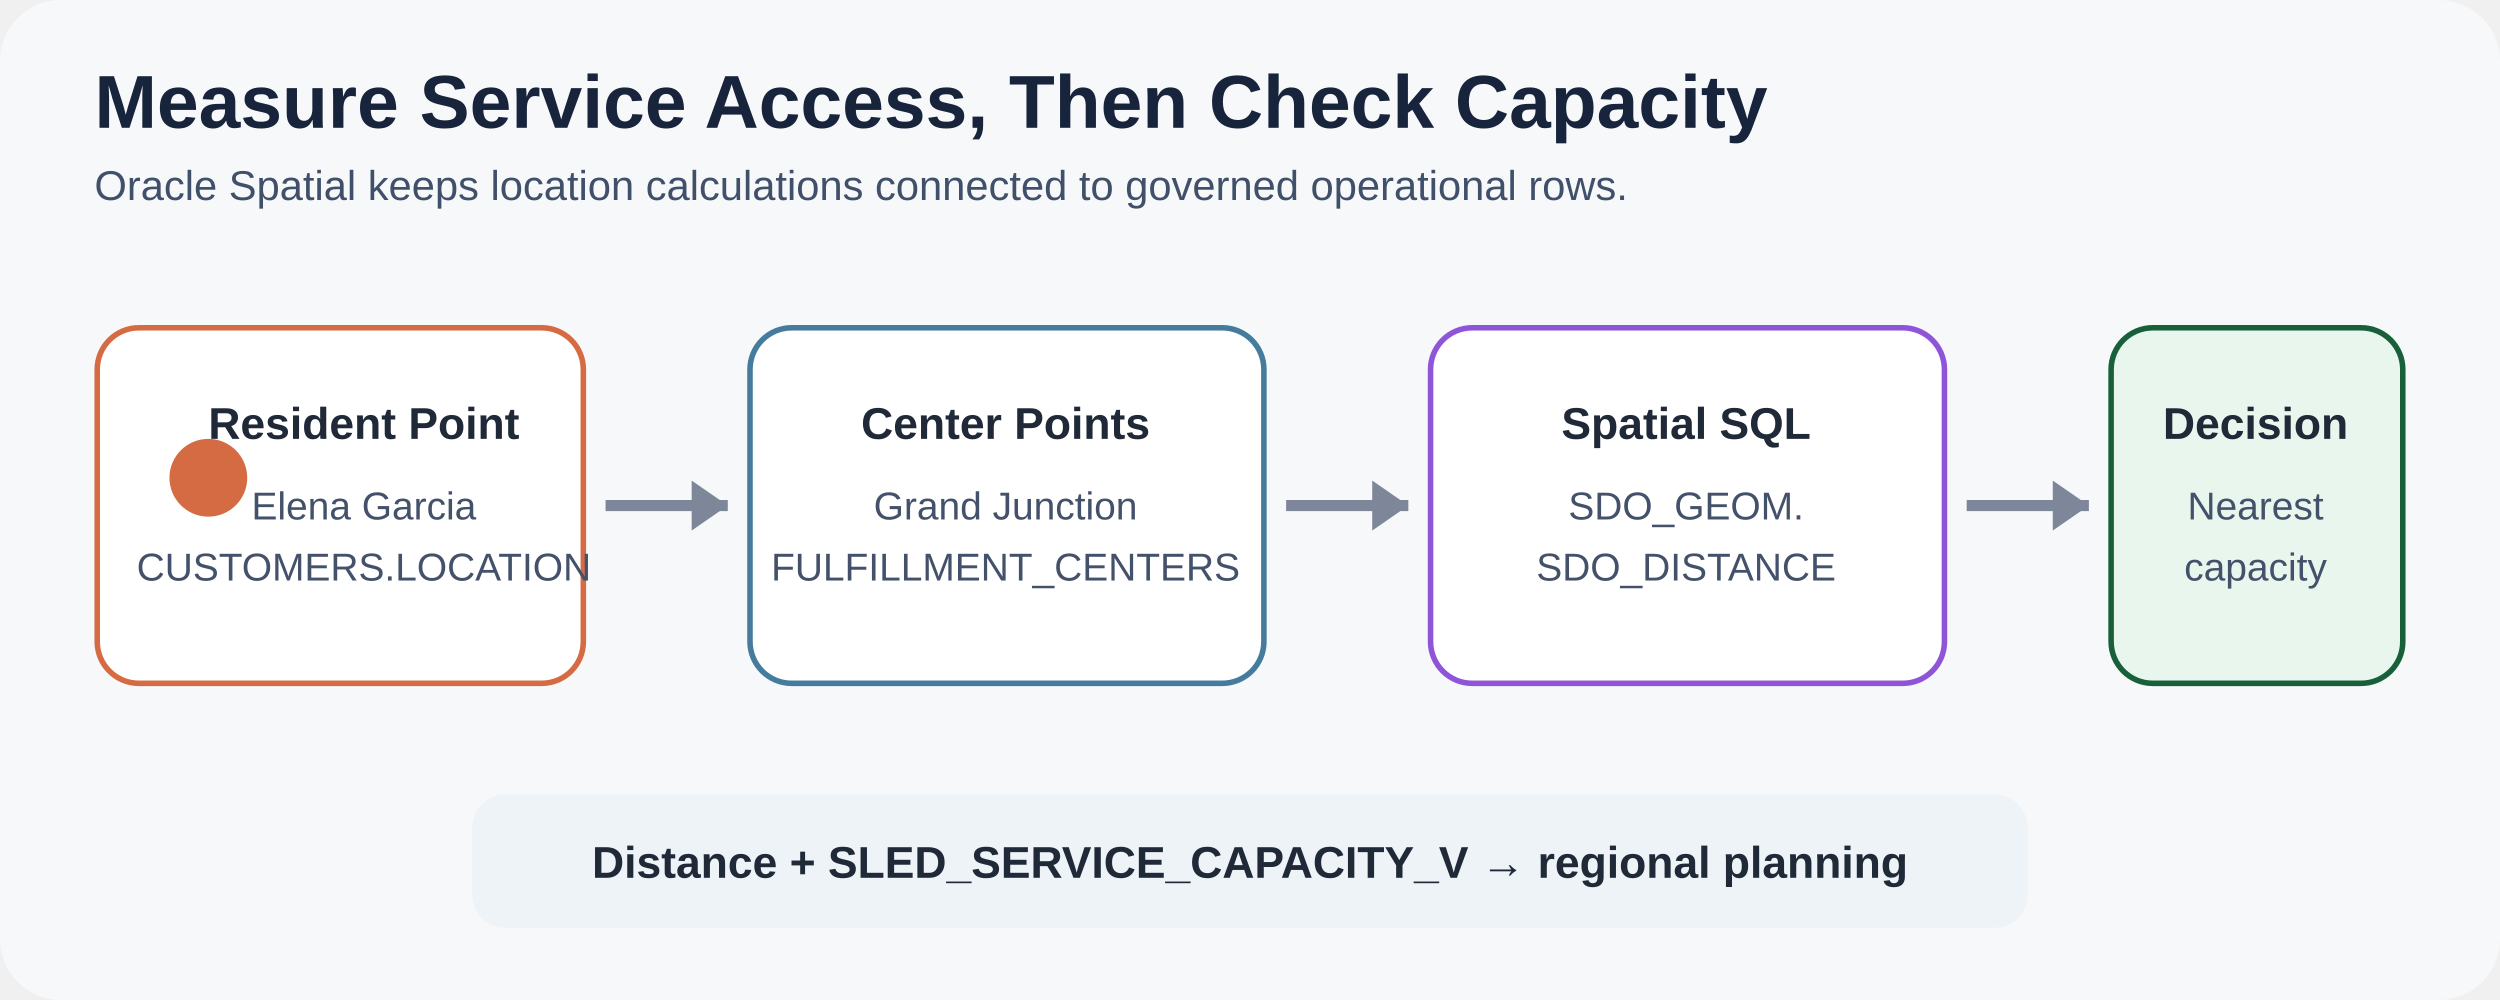
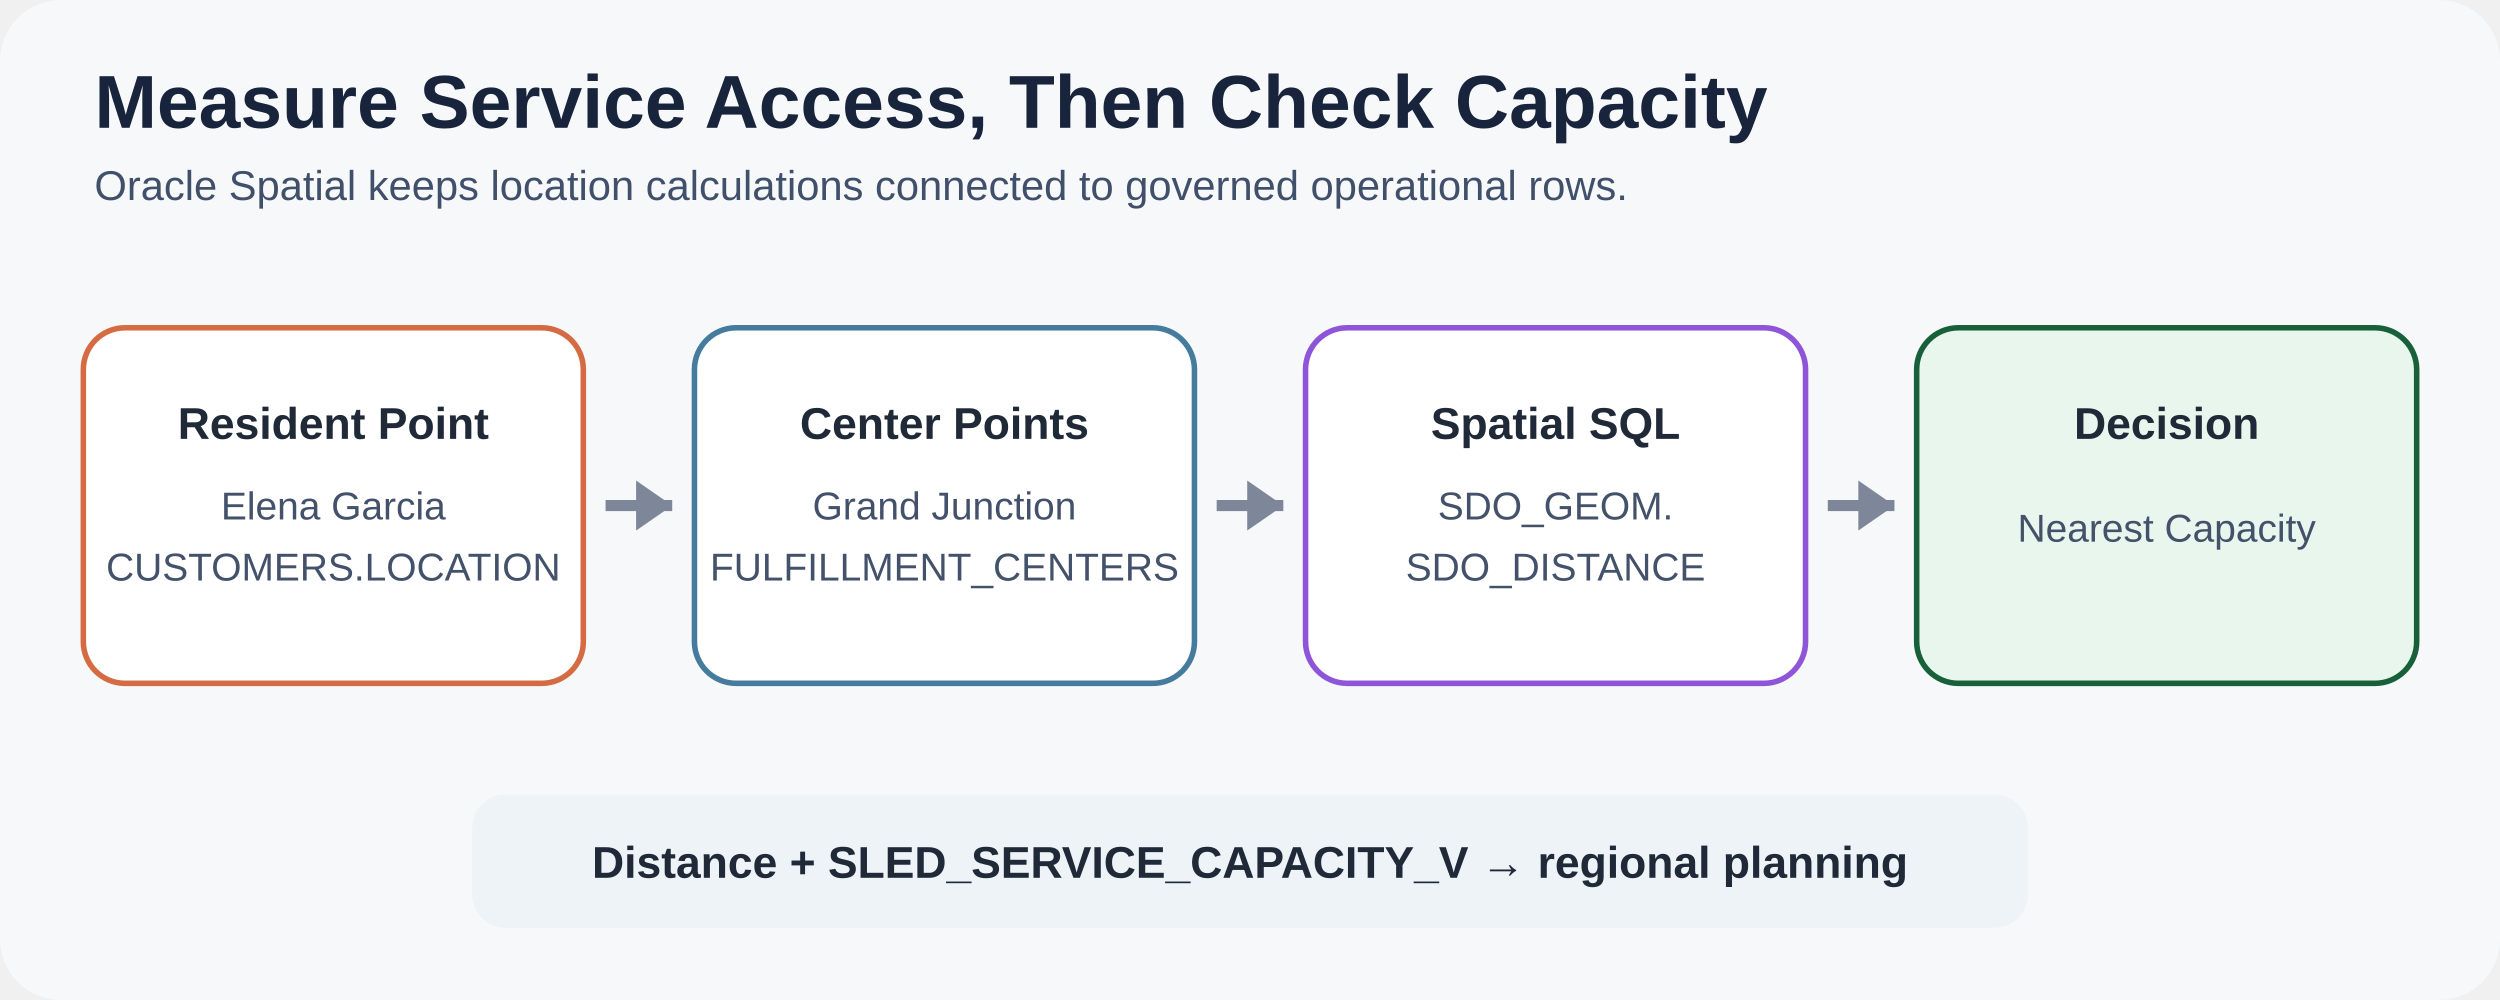
<svg xmlns="http://www.w3.org/2000/svg" width="900" height="360" viewBox="0 0 900 360" role="img" aria-labelledby="t d">
  <rect width="900" height="360" rx="22" fill="#f7f8fa" />
  <style>.h{font:700 27px Arial;fill:#18243b}.s{font:15px Arial;fill:#41506a}.b{font:700 16px Arial;fill:#1f2937}.c{font:14px Arial;fill:#43516a}</style>
  <text x="34" y="46" class="h">Measure Service Access, Then Check Capacity</text>
  <text x="34" y="72" class="s">Oracle Spatial keeps location calculations connected to governed operational rows.</text>
-   <g transform="translate(35 118)">
-     <rect width="175" height="128" rx="15" fill="#fff" stroke="#d56b42" stroke-width="2" />
-     <circle cx="40" cy="54" r="14" fill="#d56b42" />
-     <text x="96" y="40" text-anchor="middle" class="b">Resident Point</text>
-     <text x="96" y="69" text-anchor="middle" class="c">Elena Garcia</text>
-     <text x="96" y="91" text-anchor="middle" class="c">CUSTOMERS.LOCATION</text>
+   <g transform="translate(30 118)">
+     <rect width="180" height="128" rx="15" fill="#fff" stroke="#d56b42" stroke-width="2" />
+     <text x="90" y="40" text-anchor="middle" class="b">Resident Point</text>
+     <text x="90" y="69" text-anchor="middle" class="c">Elena Garcia</text>
+     <text x="90" y="91" text-anchor="middle" class="c">CUSTOMERS.LOCATION</text>
  </g>
-   <path d="M218 182h44" stroke="#7d8799" stroke-width="4" />
-   <path d="m262 182-13-9v18z" fill="#7d8799" />
-   <g transform="translate(270 118)">
-     <rect width="185" height="128" rx="15" fill="#fff" stroke="#457b9d" stroke-width="2" />
-     <text x="92" y="40" text-anchor="middle" class="b">Center Points</text>
-     <text x="92" y="69" text-anchor="middle" class="c">Grand Junction</text>
-     <text x="92" y="91" text-anchor="middle" class="c">FULFILLMENT_CENTERS</text>
+   <path d="M218 182h24" stroke="#7d8799" stroke-width="4" />
+   <path d="m242 182-13-9v18z" fill="#7d8799" />
+   <g transform="translate(250 118)">
+     <rect width="180" height="128" rx="15" fill="#fff" stroke="#457b9d" stroke-width="2" />
+     <text x="90" y="40" text-anchor="middle" class="b">Center Points</text>
+     <text x="90" y="69" text-anchor="middle" class="c">Grand Junction</text>
+     <text x="90" y="91" text-anchor="middle" class="c">FULFILLMENT_CENTERS</text>
  </g>
-   <path d="M463 182h44" stroke="#7d8799" stroke-width="4" />
-   <path d="m507 182-13-9v18z" fill="#7d8799" />
-   <g transform="translate(515 118)">
-     <rect width="185" height="128" rx="15" fill="#fff" stroke="#8f55d9" stroke-width="2" />
-     <text x="92" y="40" text-anchor="middle" class="b">Spatial SQL</text>
-     <text x="92" y="69" text-anchor="middle" class="c">SDO_GEOM.</text>
-     <text x="92" y="91" text-anchor="middle" class="c">SDO_DISTANCE</text>
+   <path d="M438 182h24" stroke="#7d8799" stroke-width="4" />
+   <path d="m462 182-13-9v18z" fill="#7d8799" />
+   <g transform="translate(470 118)">
+     <rect width="180" height="128" rx="15" fill="#fff" stroke="#8f55d9" stroke-width="2" />
+     <text x="90" y="40" text-anchor="middle" class="b">Spatial SQL</text>
+     <text x="90" y="69" text-anchor="middle" class="c">SDO_GEOM.</text>
+     <text x="90" y="91" text-anchor="middle" class="c">SDO_DISTANCE</text>
  </g>
-   <path d="M708 182h44" stroke="#7d8799" stroke-width="4" />
-   <path d="m752 182-13-9v18z" fill="#7d8799" />
-   <g transform="translate(760 118)">
-     <rect width="105" height="128" rx="15" fill="#e9f6ee" stroke="#17603a" stroke-width="2" />
-     <text x="52" y="40" text-anchor="middle" class="b">Decision</text>
-     <text x="52" y="69" text-anchor="middle" class="c">Nearest</text>
-     <text x="52" y="91" text-anchor="middle" class="c">capacity</text>
+   <path d="M658 182h24" stroke="#7d8799" stroke-width="4" />
+   <path d="m682 182-13-9v18z" fill="#7d8799" />
+   <g transform="translate(690 118)">
+     <rect width="180" height="128" rx="15" fill="#e9f6ee" stroke="#17603a" stroke-width="2" />
+     <text x="90" y="40" text-anchor="middle" class="b">Decision</text>
+     <text x="90" y="77" text-anchor="middle" class="c">Nearest Capacity</text>
  </g>
  <rect x="170" y="286" width="560" height="48" rx="12" fill="#eef3f8" />
  <text x="450" y="316" text-anchor="middle" class="b">Distance + SLED_SERVICE_CAPACITY_V → regional planning</text>
</svg>
